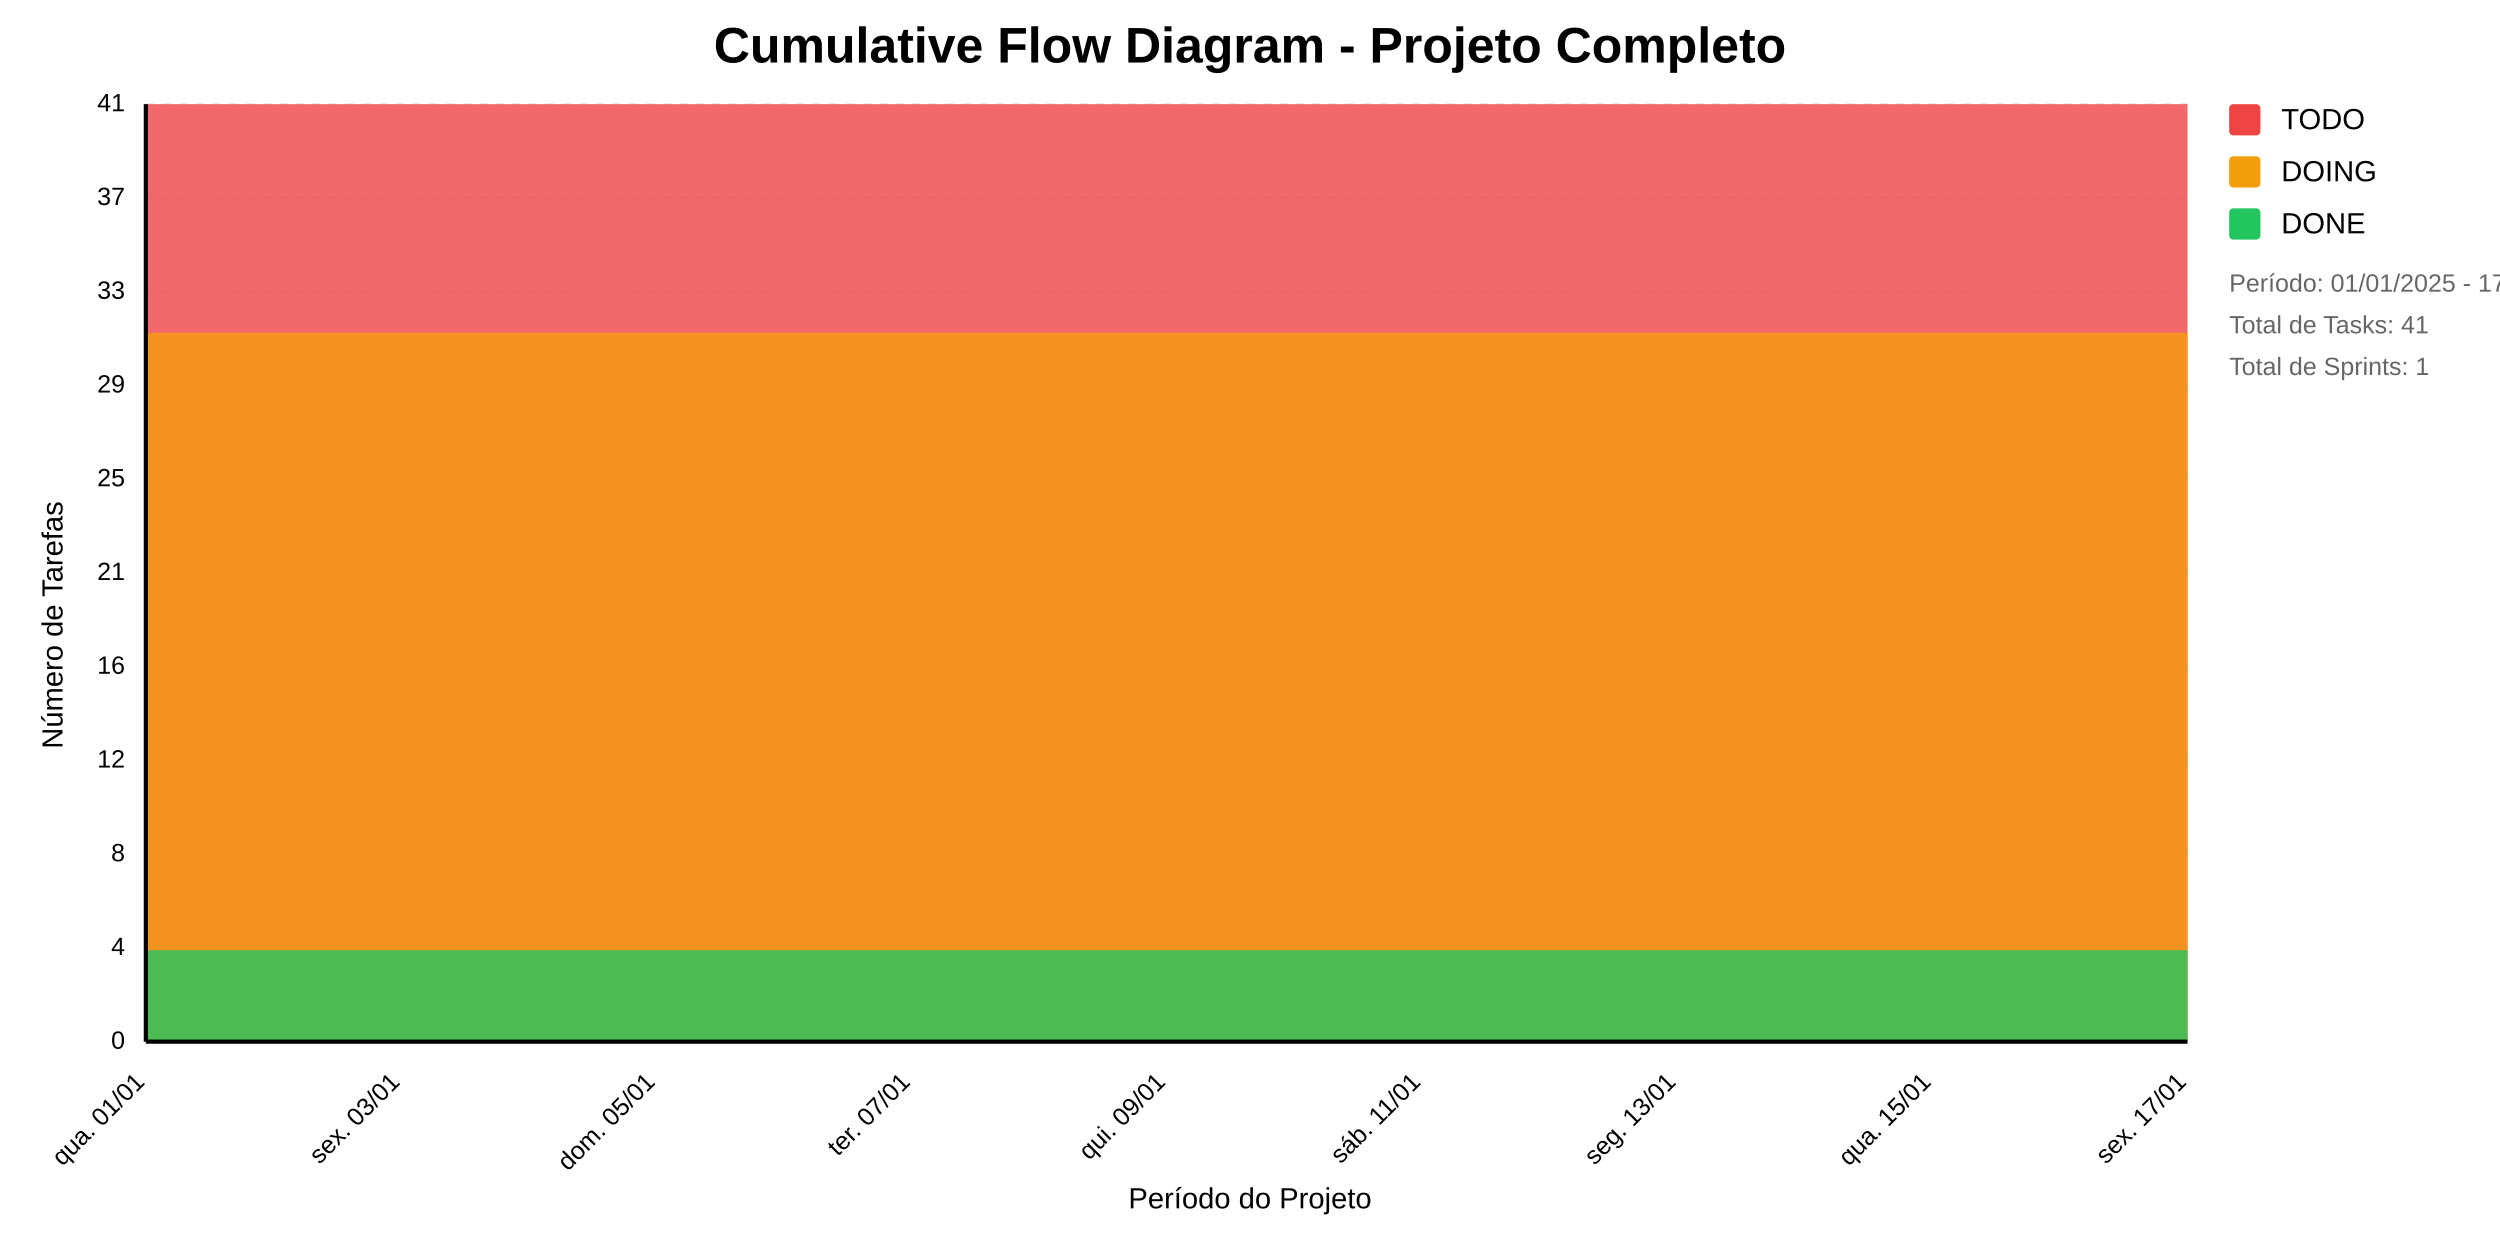
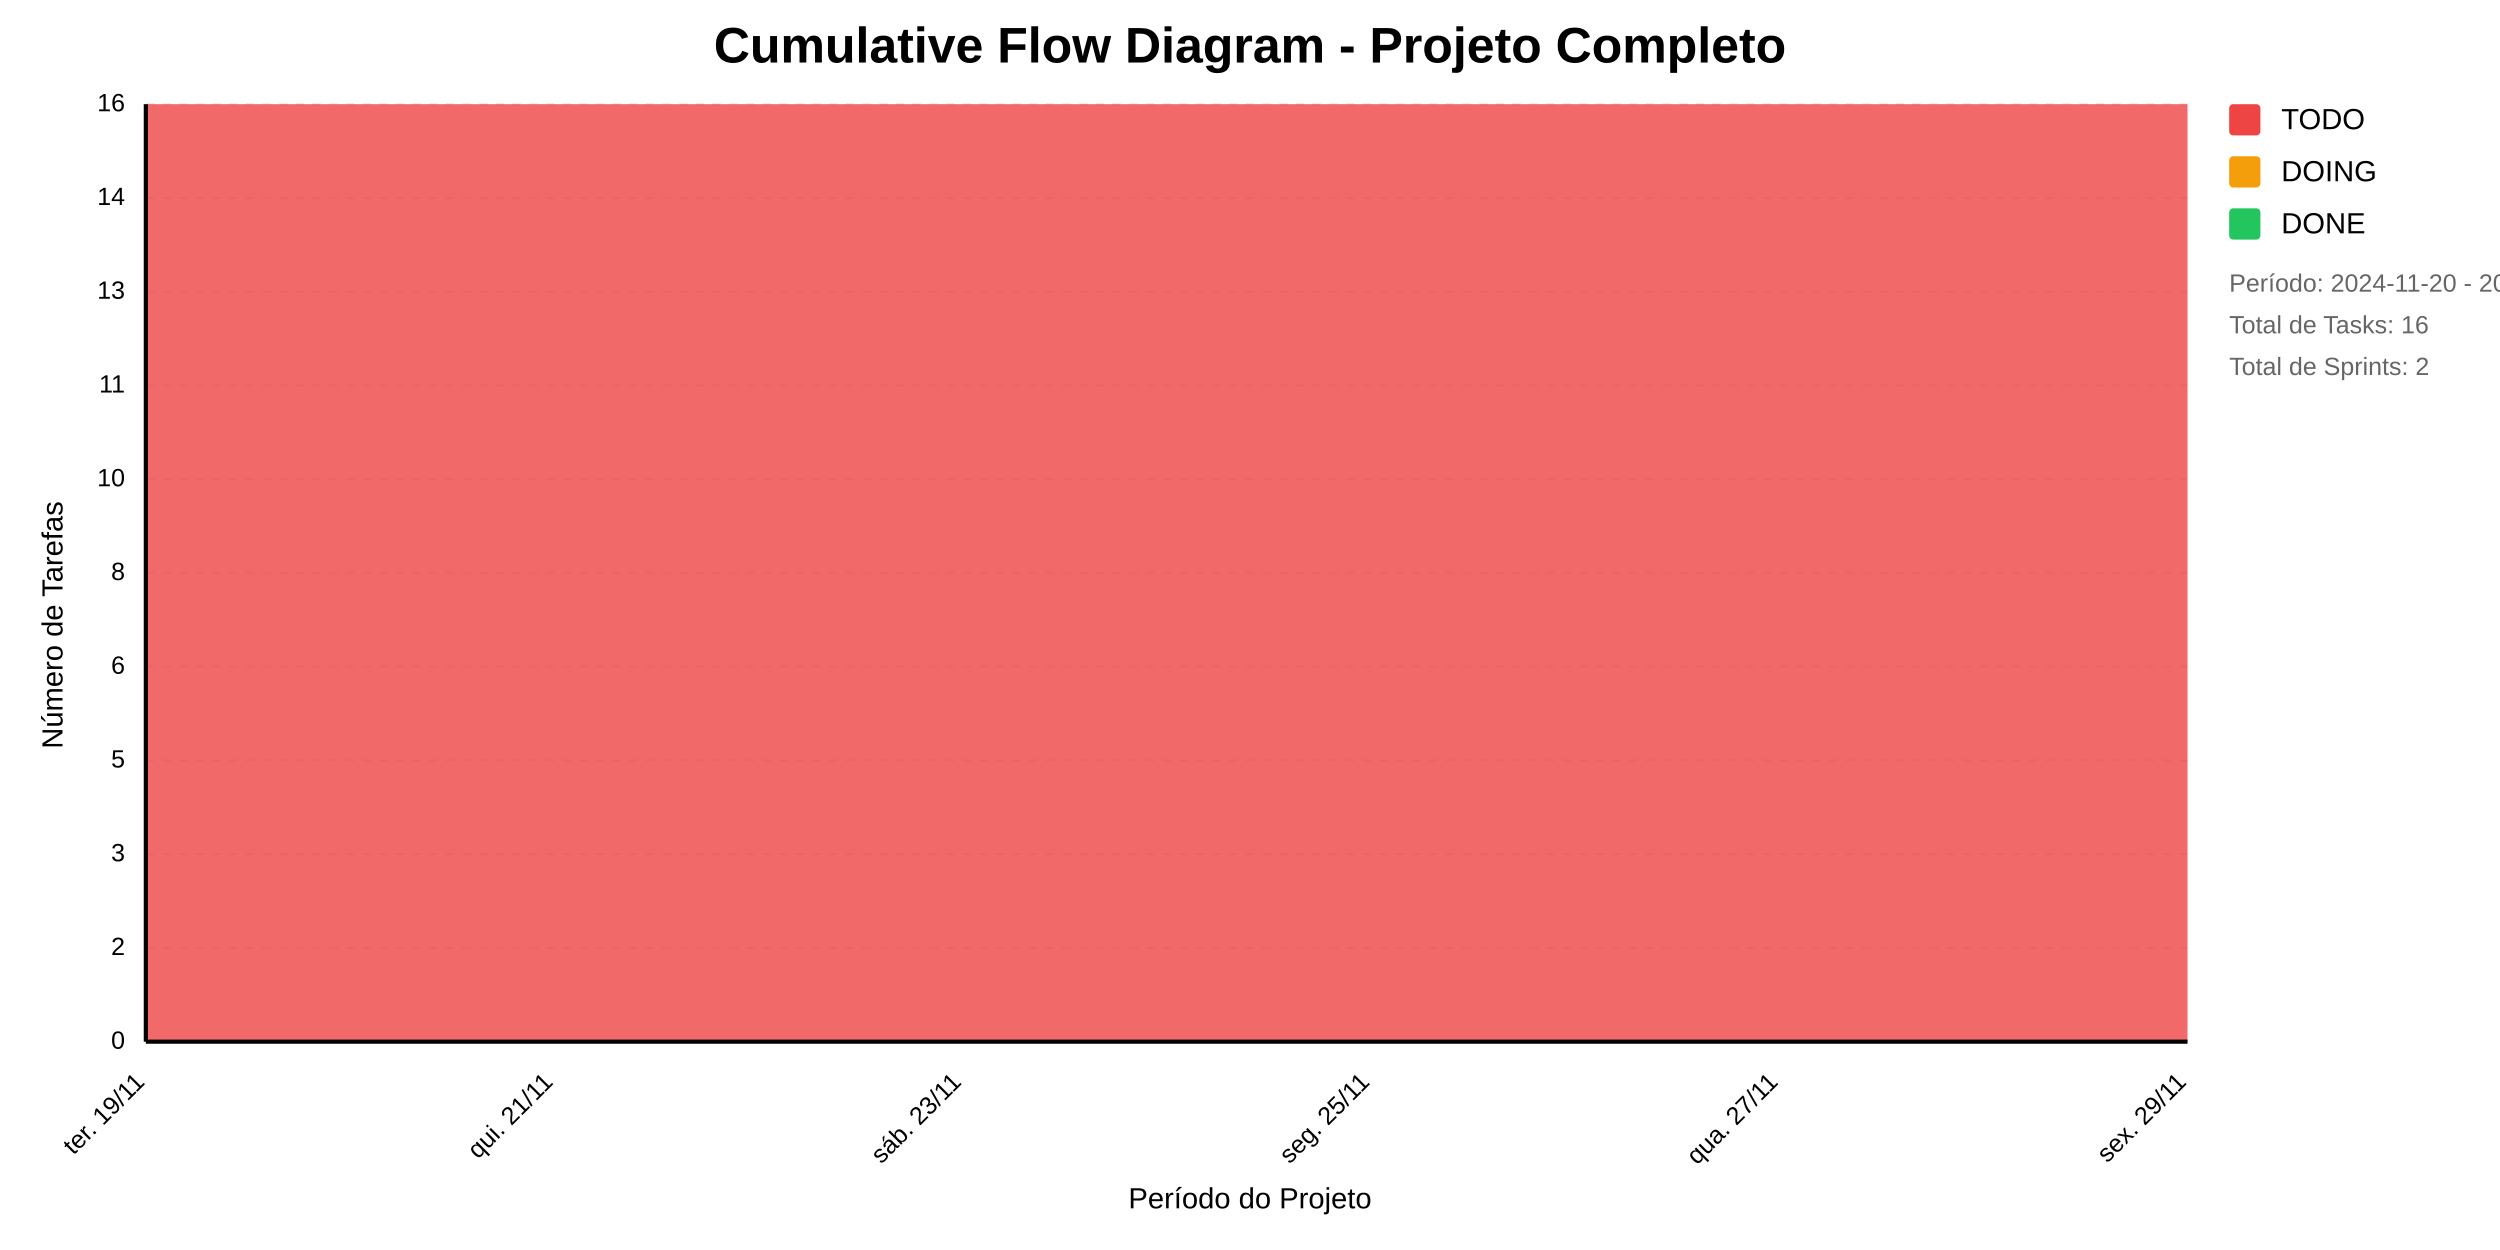
<svg xmlns="http://www.w3.org/2000/svg" viewBox="0 0 1200 600">
  <defs>
    <style>
            text { font-family: Arial, sans-serif; }
            .title { font-size: 24px; font-weight: bold; }
            .label { font-size: 14px; }
            .value { font-size: 12px; fill: #666666; }
            .axis { font-size: 12px; }
            .legend { font-size: 14px; }
          </style>
  </defs>
  <rect width="1200" height="600" fill="white" />
  <line x1="70" y1="50" x2="1050" y2="50" stroke="#e5e7eb" stroke-dasharray="4" />
-   <text x="60" y="50" text-anchor="end" class="axis" dominant-baseline="middle">41</text>
+   <text x="60" y="50" text-anchor="end" class="axis" dominant-baseline="middle">16</text>
  <line x1="70" y1="95" x2="1050" y2="95" stroke="#e5e7eb" stroke-dasharray="4" />
-   <text x="60" y="95" text-anchor="end" class="axis" dominant-baseline="middle">37</text>
+   <text x="60" y="95" text-anchor="end" class="axis" dominant-baseline="middle">14</text>
  <line x1="70" y1="140" x2="1050" y2="140" stroke="#e5e7eb" stroke-dasharray="4" />
-   <text x="60" y="140" text-anchor="end" class="axis" dominant-baseline="middle">33</text>
+   <text x="60" y="140" text-anchor="end" class="axis" dominant-baseline="middle">13</text>
  <line x1="70" y1="185" x2="1050" y2="185" stroke="#e5e7eb" stroke-dasharray="4" />
-   <text x="60" y="185" text-anchor="end" class="axis" dominant-baseline="middle">29</text>
+   <text x="60" y="185" text-anchor="end" class="axis" dominant-baseline="middle">11</text>
  <line x1="70" y1="230" x2="1050" y2="230" stroke="#e5e7eb" stroke-dasharray="4" />
-   <text x="60" y="230" text-anchor="end" class="axis" dominant-baseline="middle">25</text>
+   <text x="60" y="230" text-anchor="end" class="axis" dominant-baseline="middle">10</text>
  <line x1="70" y1="275" x2="1050" y2="275" stroke="#e5e7eb" stroke-dasharray="4" />
-   <text x="60" y="275" text-anchor="end" class="axis" dominant-baseline="middle">21</text>
+   <text x="60" y="275" text-anchor="end" class="axis" dominant-baseline="middle">8</text>
  <line x1="70" y1="320" x2="1050" y2="320" stroke="#e5e7eb" stroke-dasharray="4" />
-   <text x="60" y="320" text-anchor="end" class="axis" dominant-baseline="middle">16</text>
+   <text x="60" y="320" text-anchor="end" class="axis" dominant-baseline="middle">6</text>
  <line x1="70" y1="365" x2="1050" y2="365" stroke="#e5e7eb" stroke-dasharray="4" />
-   <text x="60" y="365" text-anchor="end" class="axis" dominant-baseline="middle">12</text>
+   <text x="60" y="365" text-anchor="end" class="axis" dominant-baseline="middle">5</text>
  <line x1="70" y1="410" x2="1050" y2="410" stroke="#e5e7eb" stroke-dasharray="4" />
-   <text x="60" y="410" text-anchor="end" class="axis" dominant-baseline="middle">8</text>
+   <text x="60" y="410" text-anchor="end" class="axis" dominant-baseline="middle">3</text>
  <line x1="70" y1="455" x2="1050" y2="455" stroke="#e5e7eb" stroke-dasharray="4" />
-   <text x="60" y="455" text-anchor="end" class="axis" dominant-baseline="middle">4</text>
+   <text x="60" y="455" text-anchor="end" class="axis" dominant-baseline="middle">2</text>
  <line x1="70" y1="500" x2="1050" y2="500" stroke="#e5e7eb" stroke-dasharray="4" />
  <text x="60" y="500" text-anchor="end" class="axis" dominant-baseline="middle">0</text>
-   <path d="M70,50 L131.25,50 L192.5,50 L253.75,50 L315,50 L376.25,50 L437.5,50 L498.75,50 L560,50 L621.25,50 L682.5,50 L743.75,50 L805,50 L866.25,50 L927.5,50 L988.75,50 L1050,50 L1050,500 L988.75,500 L927.5,500 L866.25,500 L805,500 L743.75,500 L682.5,500 L621.25,500 L560,500 L498.75,500 L437.5,500 L376.25,500 L315,500 L253.75,500 L192.5,500 L131.25,500 L70,500 Z" fill="#ef4444" opacity="0.8" />
-   <path d="M70,159.756 L131.25,159.756 L192.5,159.756 L253.75,159.756 L315,159.756 L376.25,159.756 L437.5,159.756 L498.75,159.756 L560,159.756 L621.25,159.756 L682.5,159.756 L743.75,159.756 L805,159.756 L866.25,159.756 L927.5,159.756 L988.75,159.756 L1050,159.756 L1050,500 L988.75,500 L927.5,500 L866.25,500 L805,500 L743.75,500 L682.5,500 L621.25,500 L560,500 L498.75,500 L437.5,500 L376.25,500 L315,500 L253.75,500 L192.5,500 L131.25,500 L70,500 Z" fill="#f59e0b" opacity="0.8" />
-   <path d="M70,456.098 L131.25,456.098 L192.5,456.098 L253.75,456.098 L315,456.098 L376.25,456.098 L437.5,456.098 L498.75,456.098 L560,456.098 L621.25,456.098 L682.5,456.098 L743.75,456.098 L805,456.098 L866.25,456.098 L927.5,456.098 L988.75,456.098 L1050,456.098 L1050,500 L988.75,500 L927.5,500 L866.25,500 L805,500 L743.75,500 L682.5,500 L621.25,500 L560,500 L498.75,500 L437.5,500 L376.25,500 L315,500 L253.75,500 L192.5,500 L131.25,500 L70,500 Z" fill="#22c55e" opacity="0.8" />
+   <path d="M70,50 L168,50 L266,50 L364,50 L462,50 L560,50 L658,50 L756,50 L854,50 L952,50 L1050,50 L1050,500 L952,500 L854,500 L756,500 L658,500 L560,500 L462,500 L364,500 L266,500 L168,500 L70,500 Z" fill="#ef4444" opacity="0.8" />
+   <path d="M70,500 L168,500 L266,500 L364,500 L462,500 L560,500 L658,500 L756,500 L854,500 L952,500 L1050,500 L1050,500 L952,500 L854,500 L756,500 L658,500 L560,500 L462,500 L364,500 L266,500 L168,500 L70,500 Z" fill="#f59e0b" opacity="0.8" />
+   <path d="M70,500 L168,500 L266,500 L364,500 L462,500 L560,500 L658,500 L756,500 L854,500 L952,500 L1050,500 L1050,500 L952,500 L854,500 L756,500 L658,500 L560,500 L462,500 L364,500 L266,500 L168,500 L70,500 Z" fill="#22c55e" opacity="0.8" />
  <line x1="70" y1="50" x2="70" y2="500" stroke="black" stroke-width="2" />
  <line x1="70" y1="500" x2="1050" y2="500" stroke="black" stroke-width="2" />
-   <text transform="rotate(-45 70 520)" x="70" y="520" text-anchor="end" class="axis">qua. 01/01</text>
-   <text transform="rotate(-45 192.5 520)" x="192.5" y="520" text-anchor="end" class="axis">sex. 03/01</text>
-   <text transform="rotate(-45 315 520)" x="315" y="520" text-anchor="end" class="axis">dom. 05/01</text>
-   <text transform="rotate(-45 437.5 520)" x="437.5" y="520" text-anchor="end" class="axis">ter. 07/01</text>
-   <text transform="rotate(-45 560 520)" x="560" y="520" text-anchor="end" class="axis">qui. 09/01</text>
-   <text transform="rotate(-45 682.5 520)" x="682.5" y="520" text-anchor="end" class="axis">sáb. 11/01</text>
-   <text transform="rotate(-45 805 520)" x="805" y="520" text-anchor="end" class="axis">seg. 13/01</text>
-   <text transform="rotate(-45 927.5 520)" x="927.5" y="520" text-anchor="end" class="axis">qua. 15/01</text>
-   <text transform="rotate(-45 1050 520)" x="1050" y="520" text-anchor="end" class="axis">sex. 17/01</text>
+   <text transform="rotate(-45 70 520)" x="70" y="520" text-anchor="end" class="axis">ter. 19/11</text>
+   <text transform="rotate(-45 266 520)" x="266" y="520" text-anchor="end" class="axis">qui. 21/11</text>
+   <text transform="rotate(-45 462 520)" x="462" y="520" text-anchor="end" class="axis">sáb. 23/11</text>
+   <text transform="rotate(-45 658 520)" x="658" y="520" text-anchor="end" class="axis">seg. 25/11</text>
+   <text transform="rotate(-45 854 520)" x="854" y="520" text-anchor="end" class="axis">qua. 27/11</text>
+   <text transform="rotate(-45 1050 520)" x="1050" y="520" text-anchor="end" class="axis">sex. 29/11</text>
  <text transform="rotate(-90 30 300)" x="30" y="300" text-anchor="middle" class="label">Número de Tarefas</text>
  <text x="600" y="580" text-anchor="middle" class="label">Período do Projeto</text>
  <text x="600" y="30" text-anchor="middle" class="title">Cumulative Flow Diagram - Projeto Completo</text>
  <g transform="translate(1070, 50)">
    <rect width="15" height="15" fill="#ef4444" rx="2" />
    <text x="25" y="12" class="legend">TODO</text>
    <rect y="25" width="15" height="15" fill="#f59e0b" rx="2" />
    <text x="25" y="37" class="legend">DOING</text>
    <rect y="50" width="15" height="15" fill="#22c55e" rx="2" />
    <text x="25" y="62" class="legend">DONE</text>
    <text x="0" y="90" class="value">
-             Período: 01/01/2025 - 
-             17/01/2025
+             Período: 2024-11-20 - 
+             2024-11-30
          </text>
    <text x="0" y="110" class="value">
-             Total de Tasks: 41
+             Total de Tasks: 16
          </text>
    <text x="0" y="130" class="value">
-             Total de Sprints: 1
+             Total de Sprints: 2
          </text>
  </g>
</svg>
